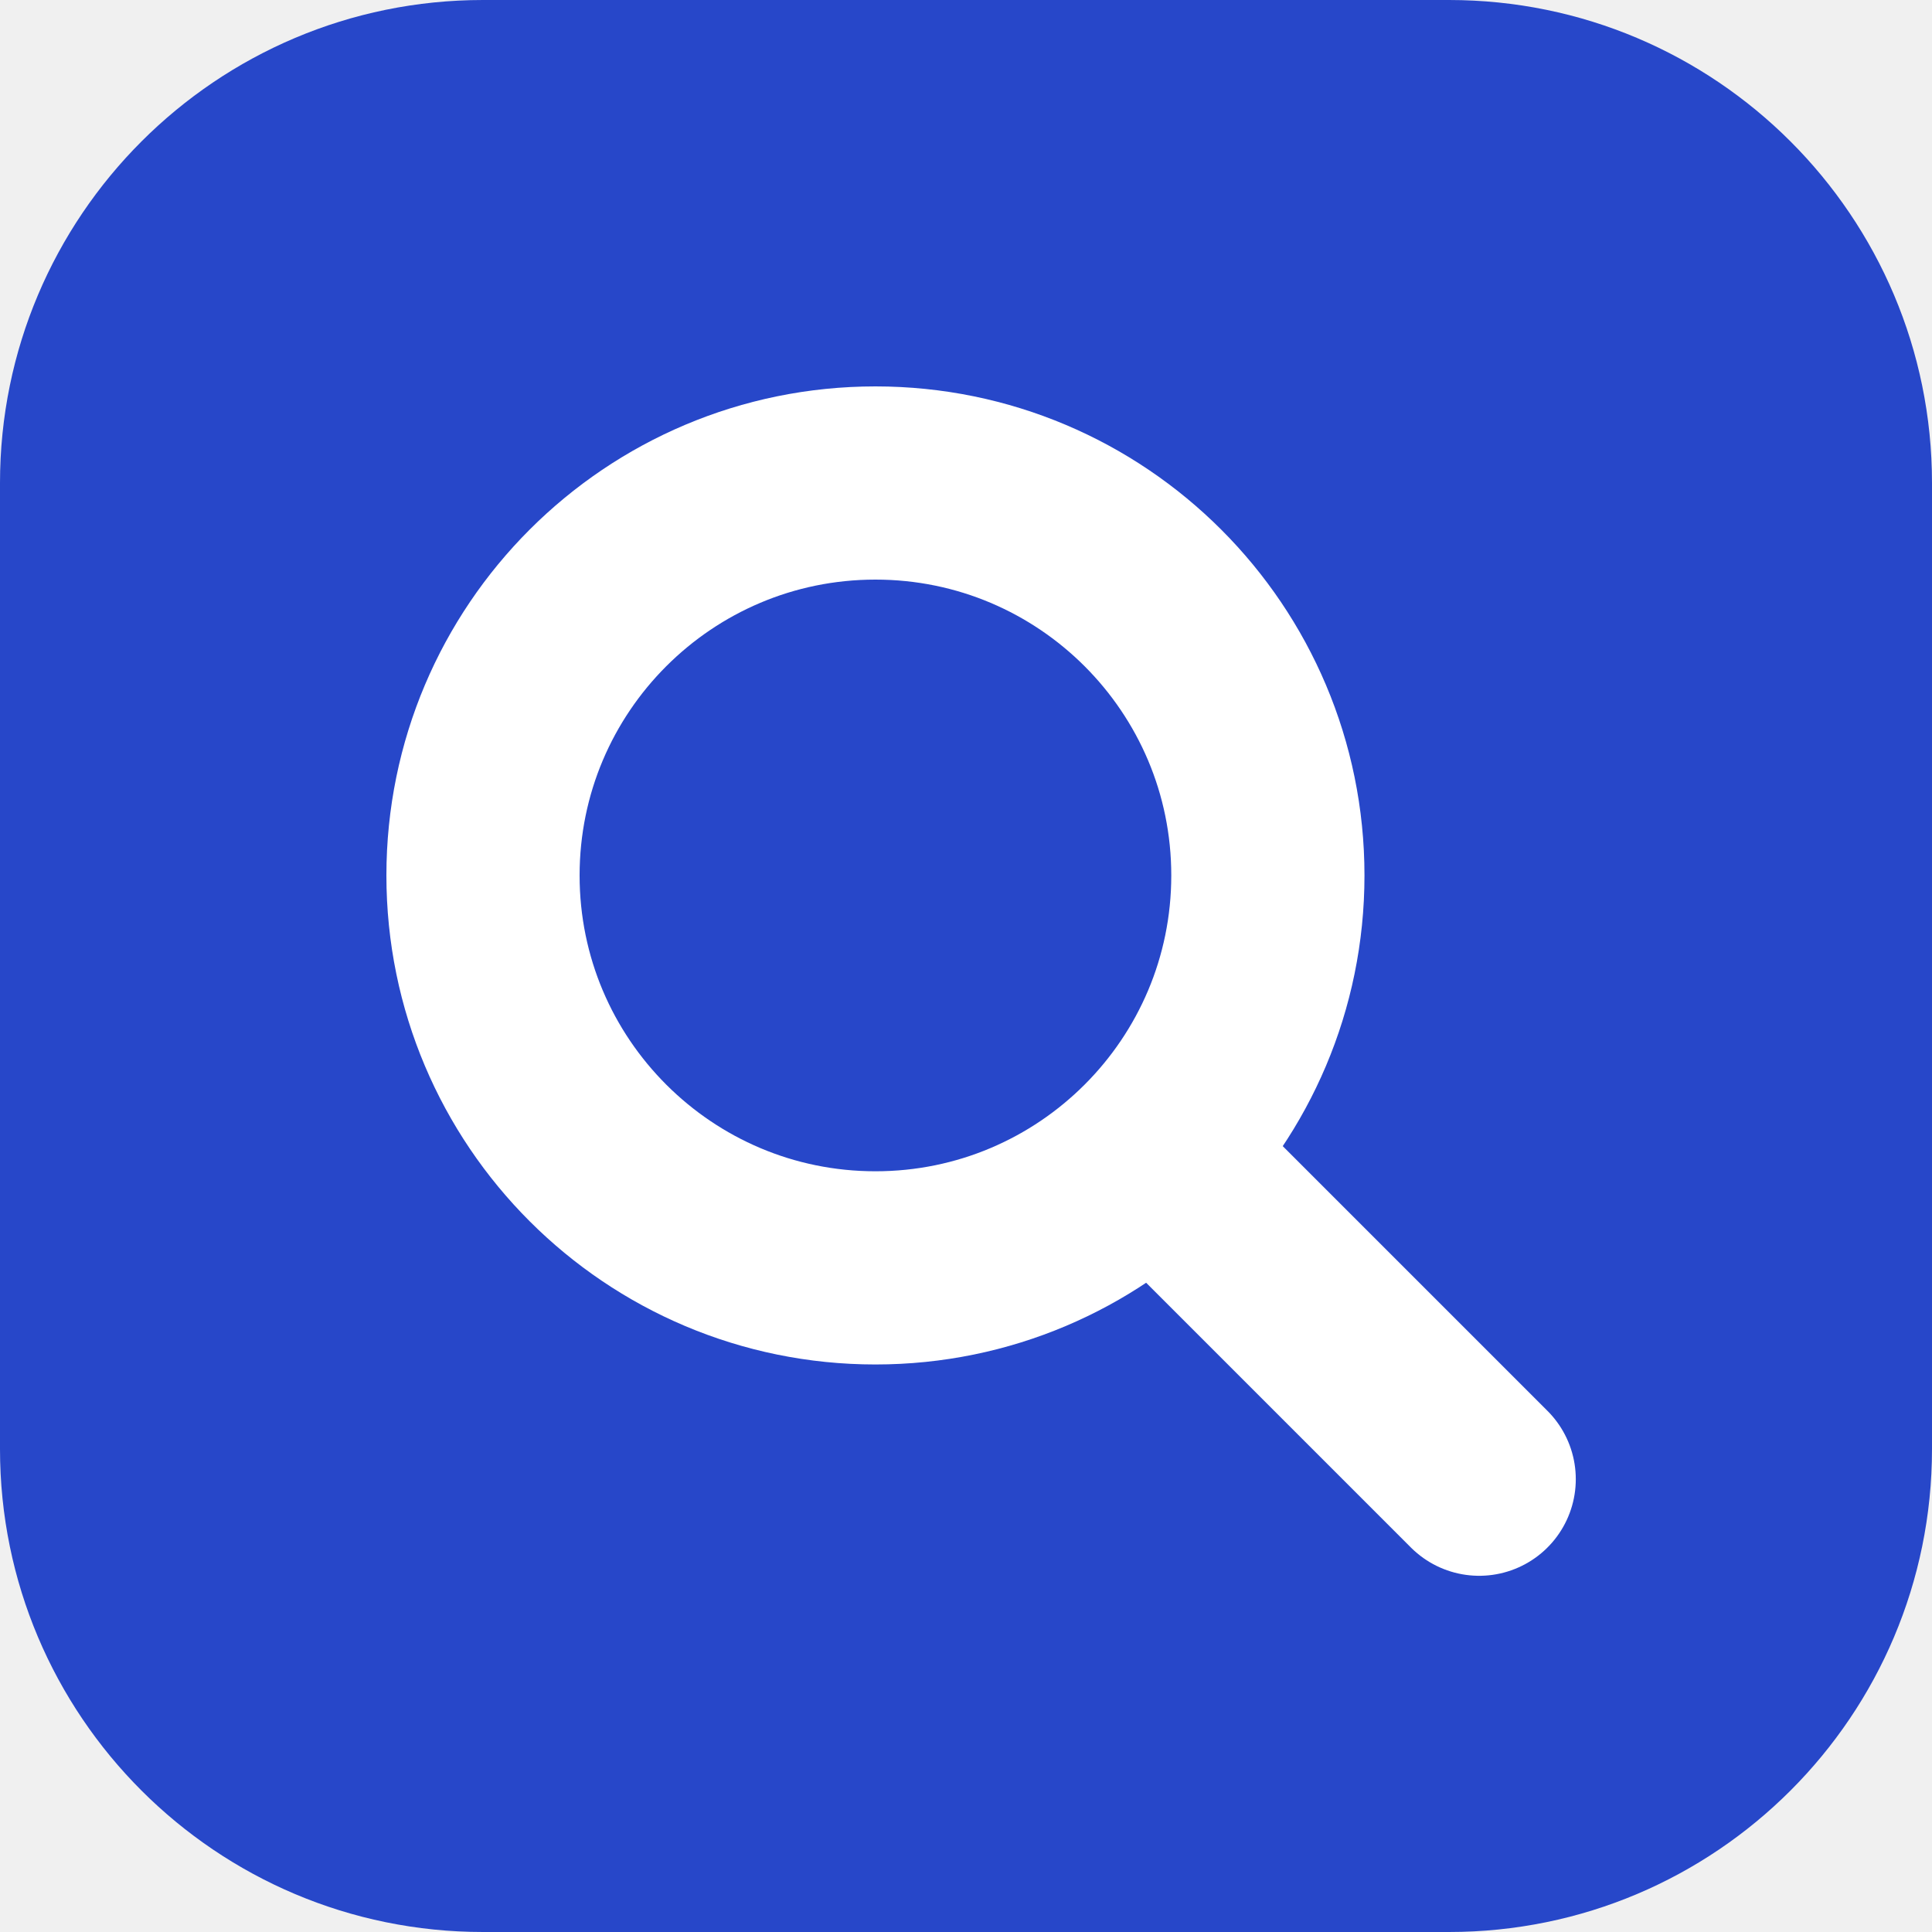
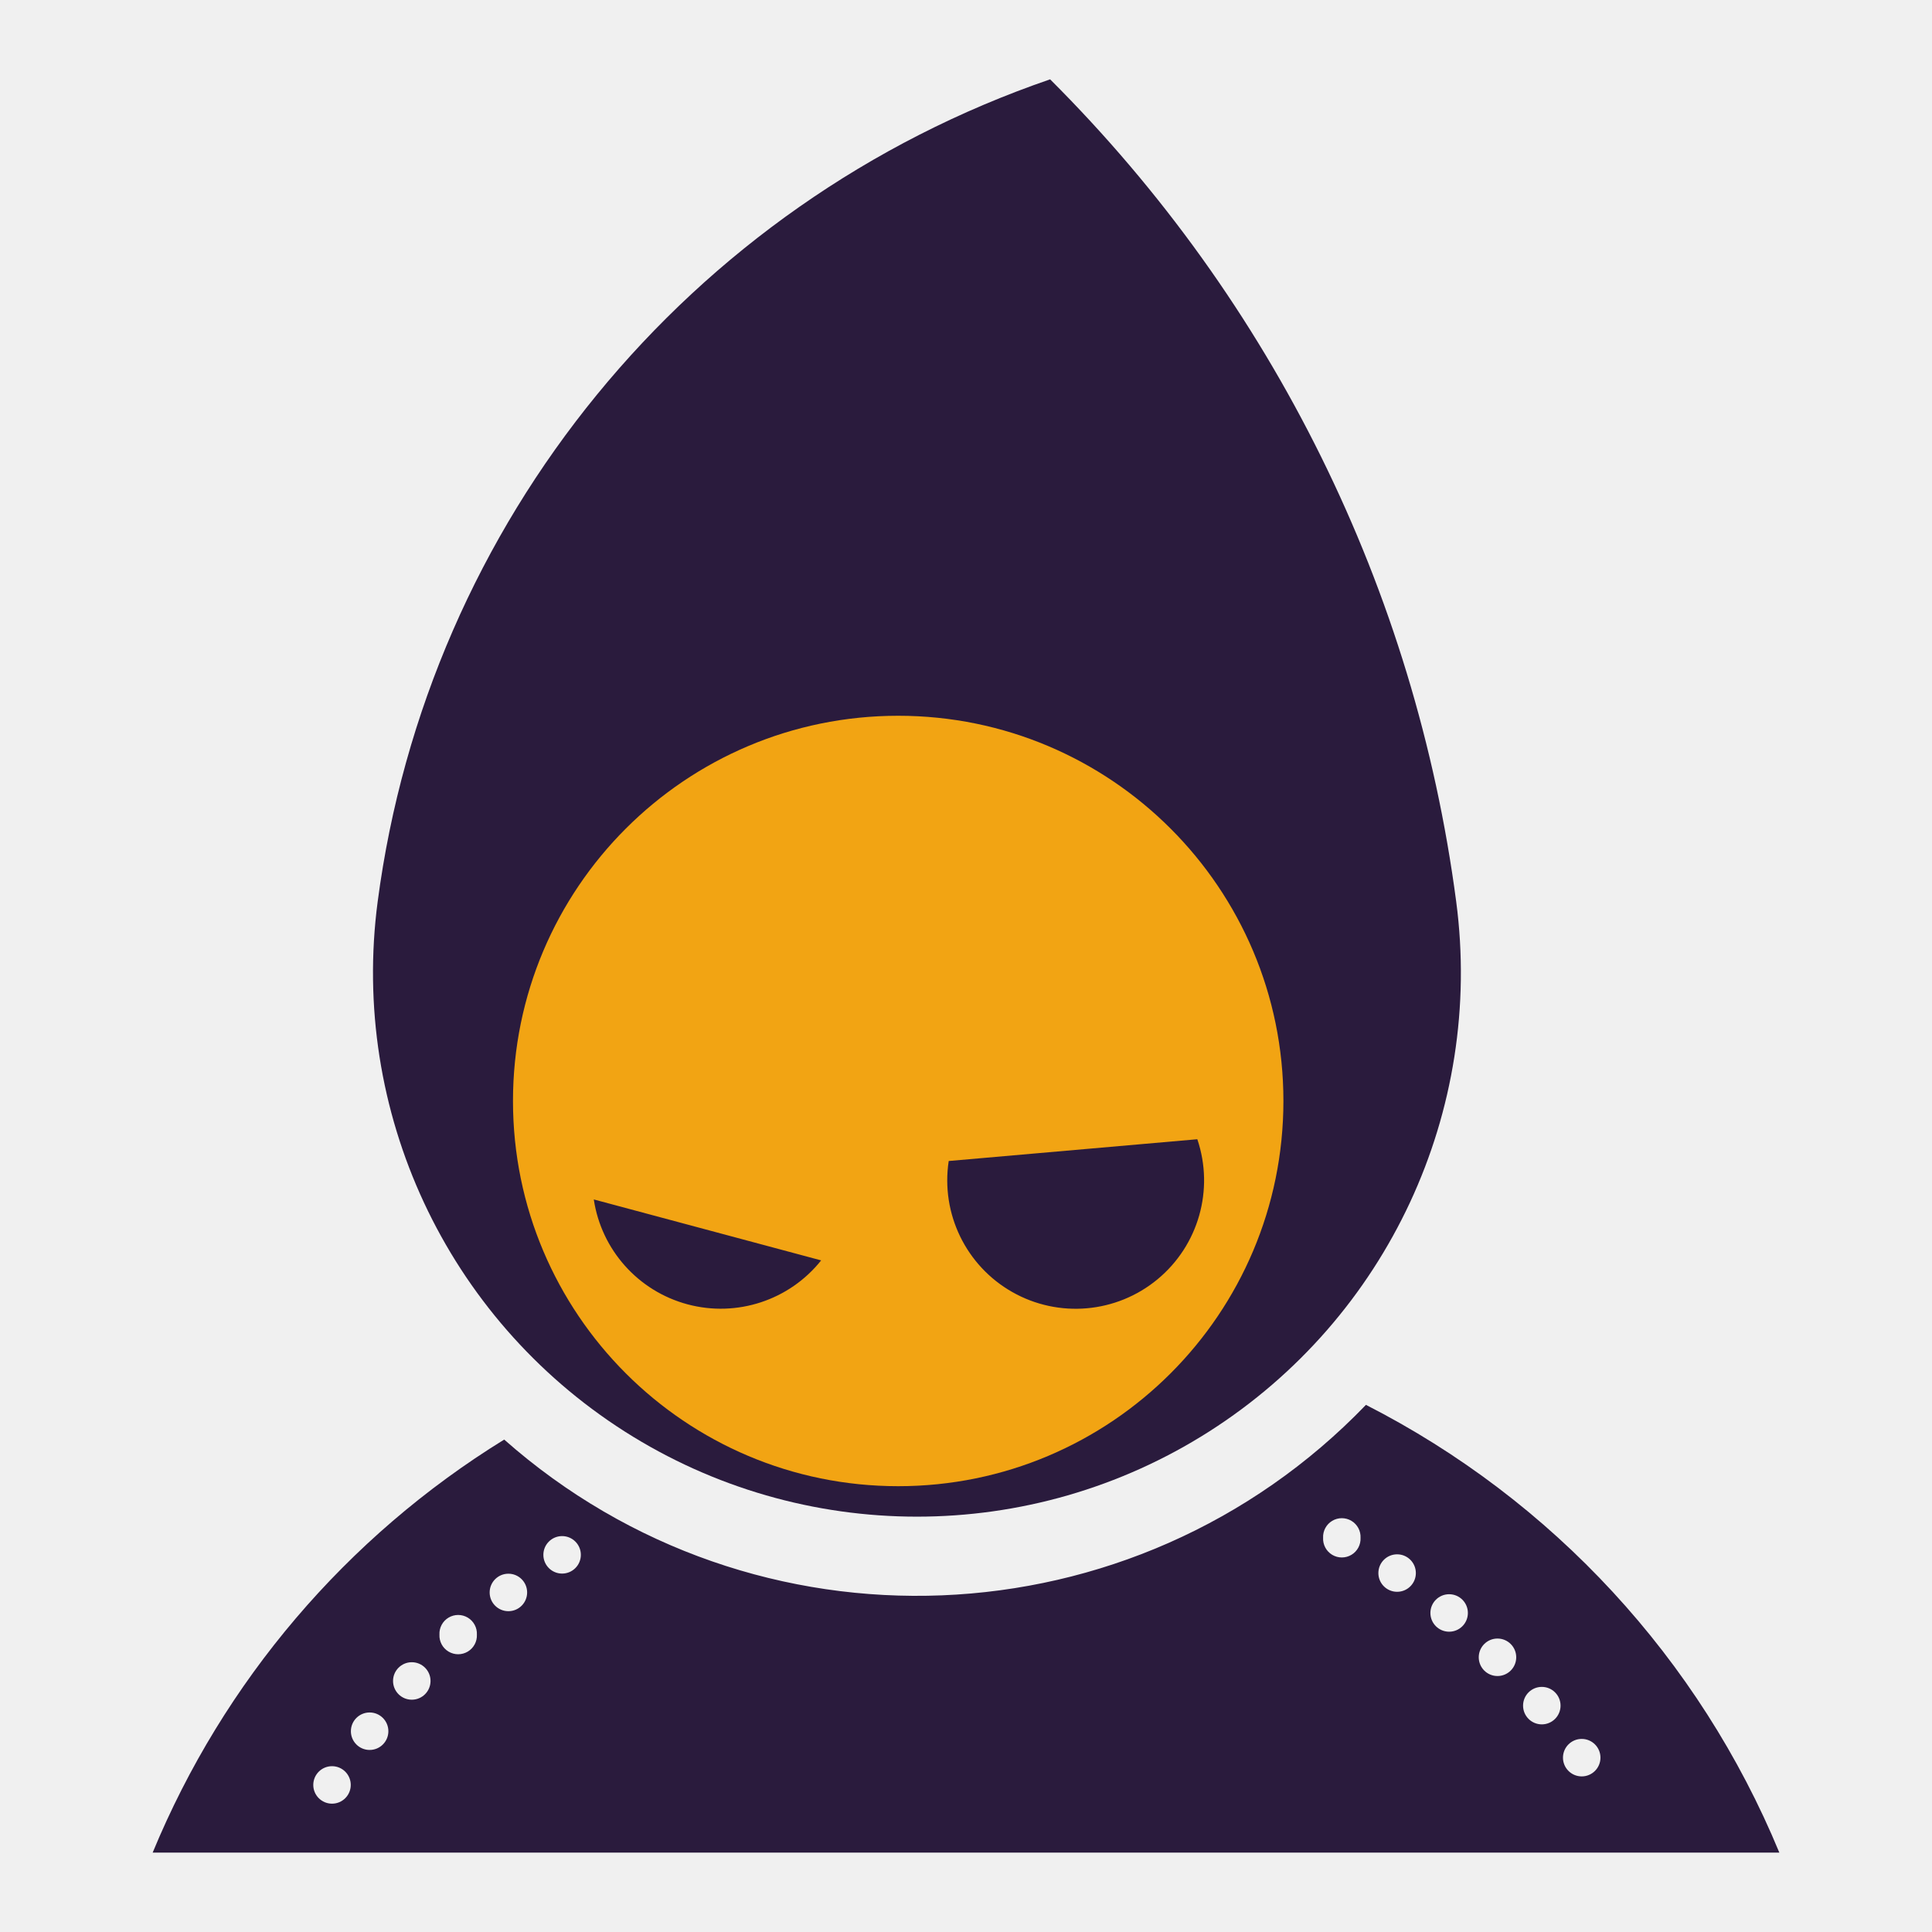
- <svg xmlns="http://www.w3.org/2000/svg" viewBox="0 0 32 32">
-   <rect width="32" height="32" rx="8" fill="#2747c9" />
-   <circle cx="14.5" cy="14.5" r="6.5" fill="none" stroke="#fff" stroke-width="3.2" />
-   <path d="M19.2 19.2 L24.5 24.5" stroke="#fff" stroke-width="3.2" stroke-linecap="round" />
+ <svg xmlns="http://www.w3.org/2000/svg" viewBox="-211.85 -224.7 446.37 446.37" role="img" aria-label="Quickben">
+   <style>.ink{fill:#2a1b3d}.face{fill:#f2a413}.eye{fill:#2a1b3d}@media (prefers-color-scheme:dark){.ink{fill:#f0e8da}.face{fill:#f5b02e}.eye{fill:#170f22}}</style>
+   <path class="ink" fill-rule="evenodd" d="M-176.58 203.33 A203.33 203.33 0 0 1 -95.36 107.9 A144 144 0 0 0 103.74 99.88 A203.33 203.33 0 0 1 199.25 203.33 Z M-139.47 187.69 A4.33 4.33 0 1 1 -130.81 187.69 A4.33 4.33 0 1 1 -139.47 187.69 Z M93.84 130.6 A4.33 4.33 0 1 1 102.49 130.6 A4.33 4.33 0 1 1 93.84 130.6 Z M-130.78 175.28 A4.33 4.33 0 1 1 -122.12 175.28 A4.33 4.33 0 1 1 -130.78 175.28 Z M106.61 138.74 A4.33 4.33 0 1 1 115.27 138.74 A4.33 4.33 0 1 1 106.61 138.74 Z M-121.04 163.67 A4.33 4.33 0 1 1 -112.38 163.67 A4.33 4.33 0 1 1 -121.04 163.67 Z M118.63 147.96 A4.33 4.33 0 1 1 127.29 147.96 A4.33 4.33 0 1 1 118.63 147.96 Z M-110.32 152.96 A4.33 4.33 0 1 1 -101.67 152.96 A4.33 4.33 0 1 1 -110.32 152.96 Z M129.8 158.2 A4.33 4.33 0 1 1 138.46 158.2 A4.33 4.33 0 1 1 129.8 158.2 Z M-98.72 143.22 A4.33 4.33 0 1 1 -90.06 143.22 A4.33 4.33 0 1 1 -98.72 143.22 Z M140.04 169.37 A4.33 4.33 0 1 1 148.7 169.37 A4.33 4.33 0 1 1 140.04 169.37 Z M-86.31 134.53 A4.33 4.33 0 1 1 -77.65 134.53 A4.33 4.33 0 1 1 -86.31 134.53 Z M149.26 181.39 A4.33 4.33 0 1 1 157.92 181.39 A4.33 4.33 0 1 1 149.26 181.39 Z" />
+   <path class="ink" d="M124.59 -16.4 A125.67 125.67 0 1 1 -124.59 -16.4 A233 233 0 0 1 30.77 -206.37 A329 329 0 0 1 124.59 -16.4 Z" />
+   <path class="face" d="M-93.33 29.67 A89 89 0 1 1 84.67 29.67 A89 89 0 1 1 -93.33 29.67 Z" />
+   <path class="eye" d="M-74.66 52.42 L-22.13 66.5 A29.67 29.67 0 0 1 -74.66 52.42 Z M7.34 43.54 L64.78 38.51 A29.67 29.67 0 1 1 7.34 43.54 Z" />
</svg>
